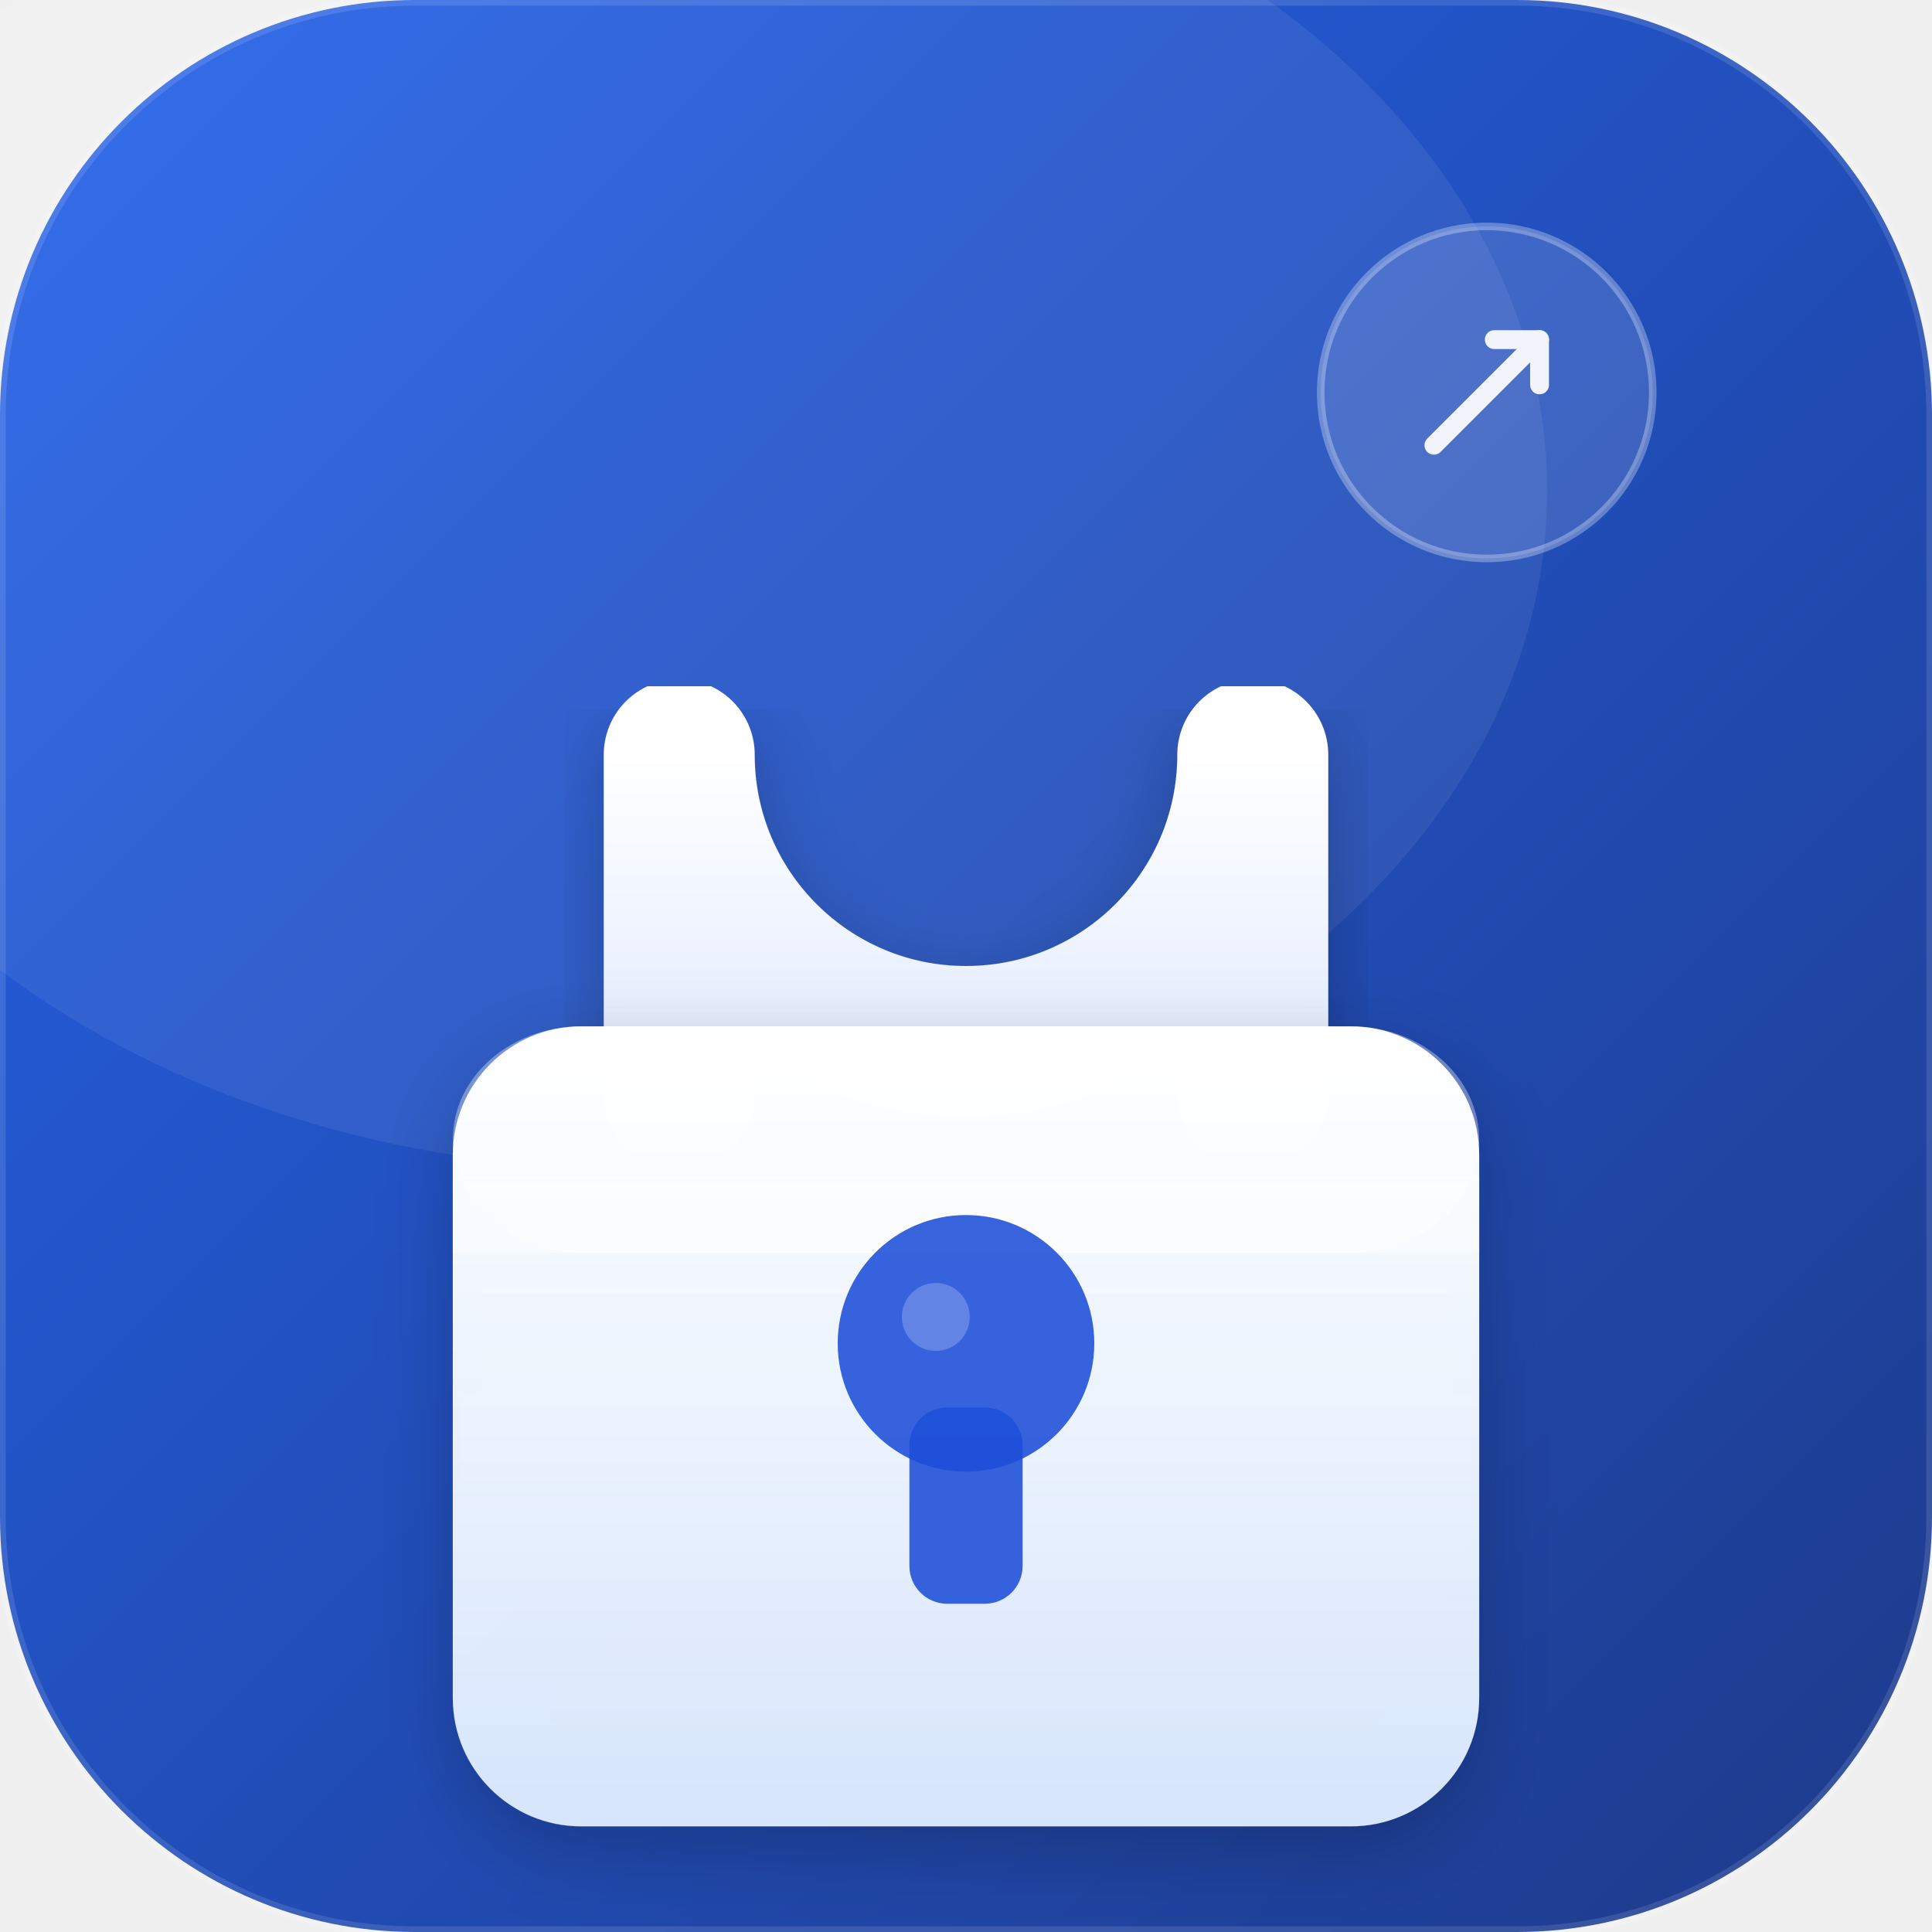
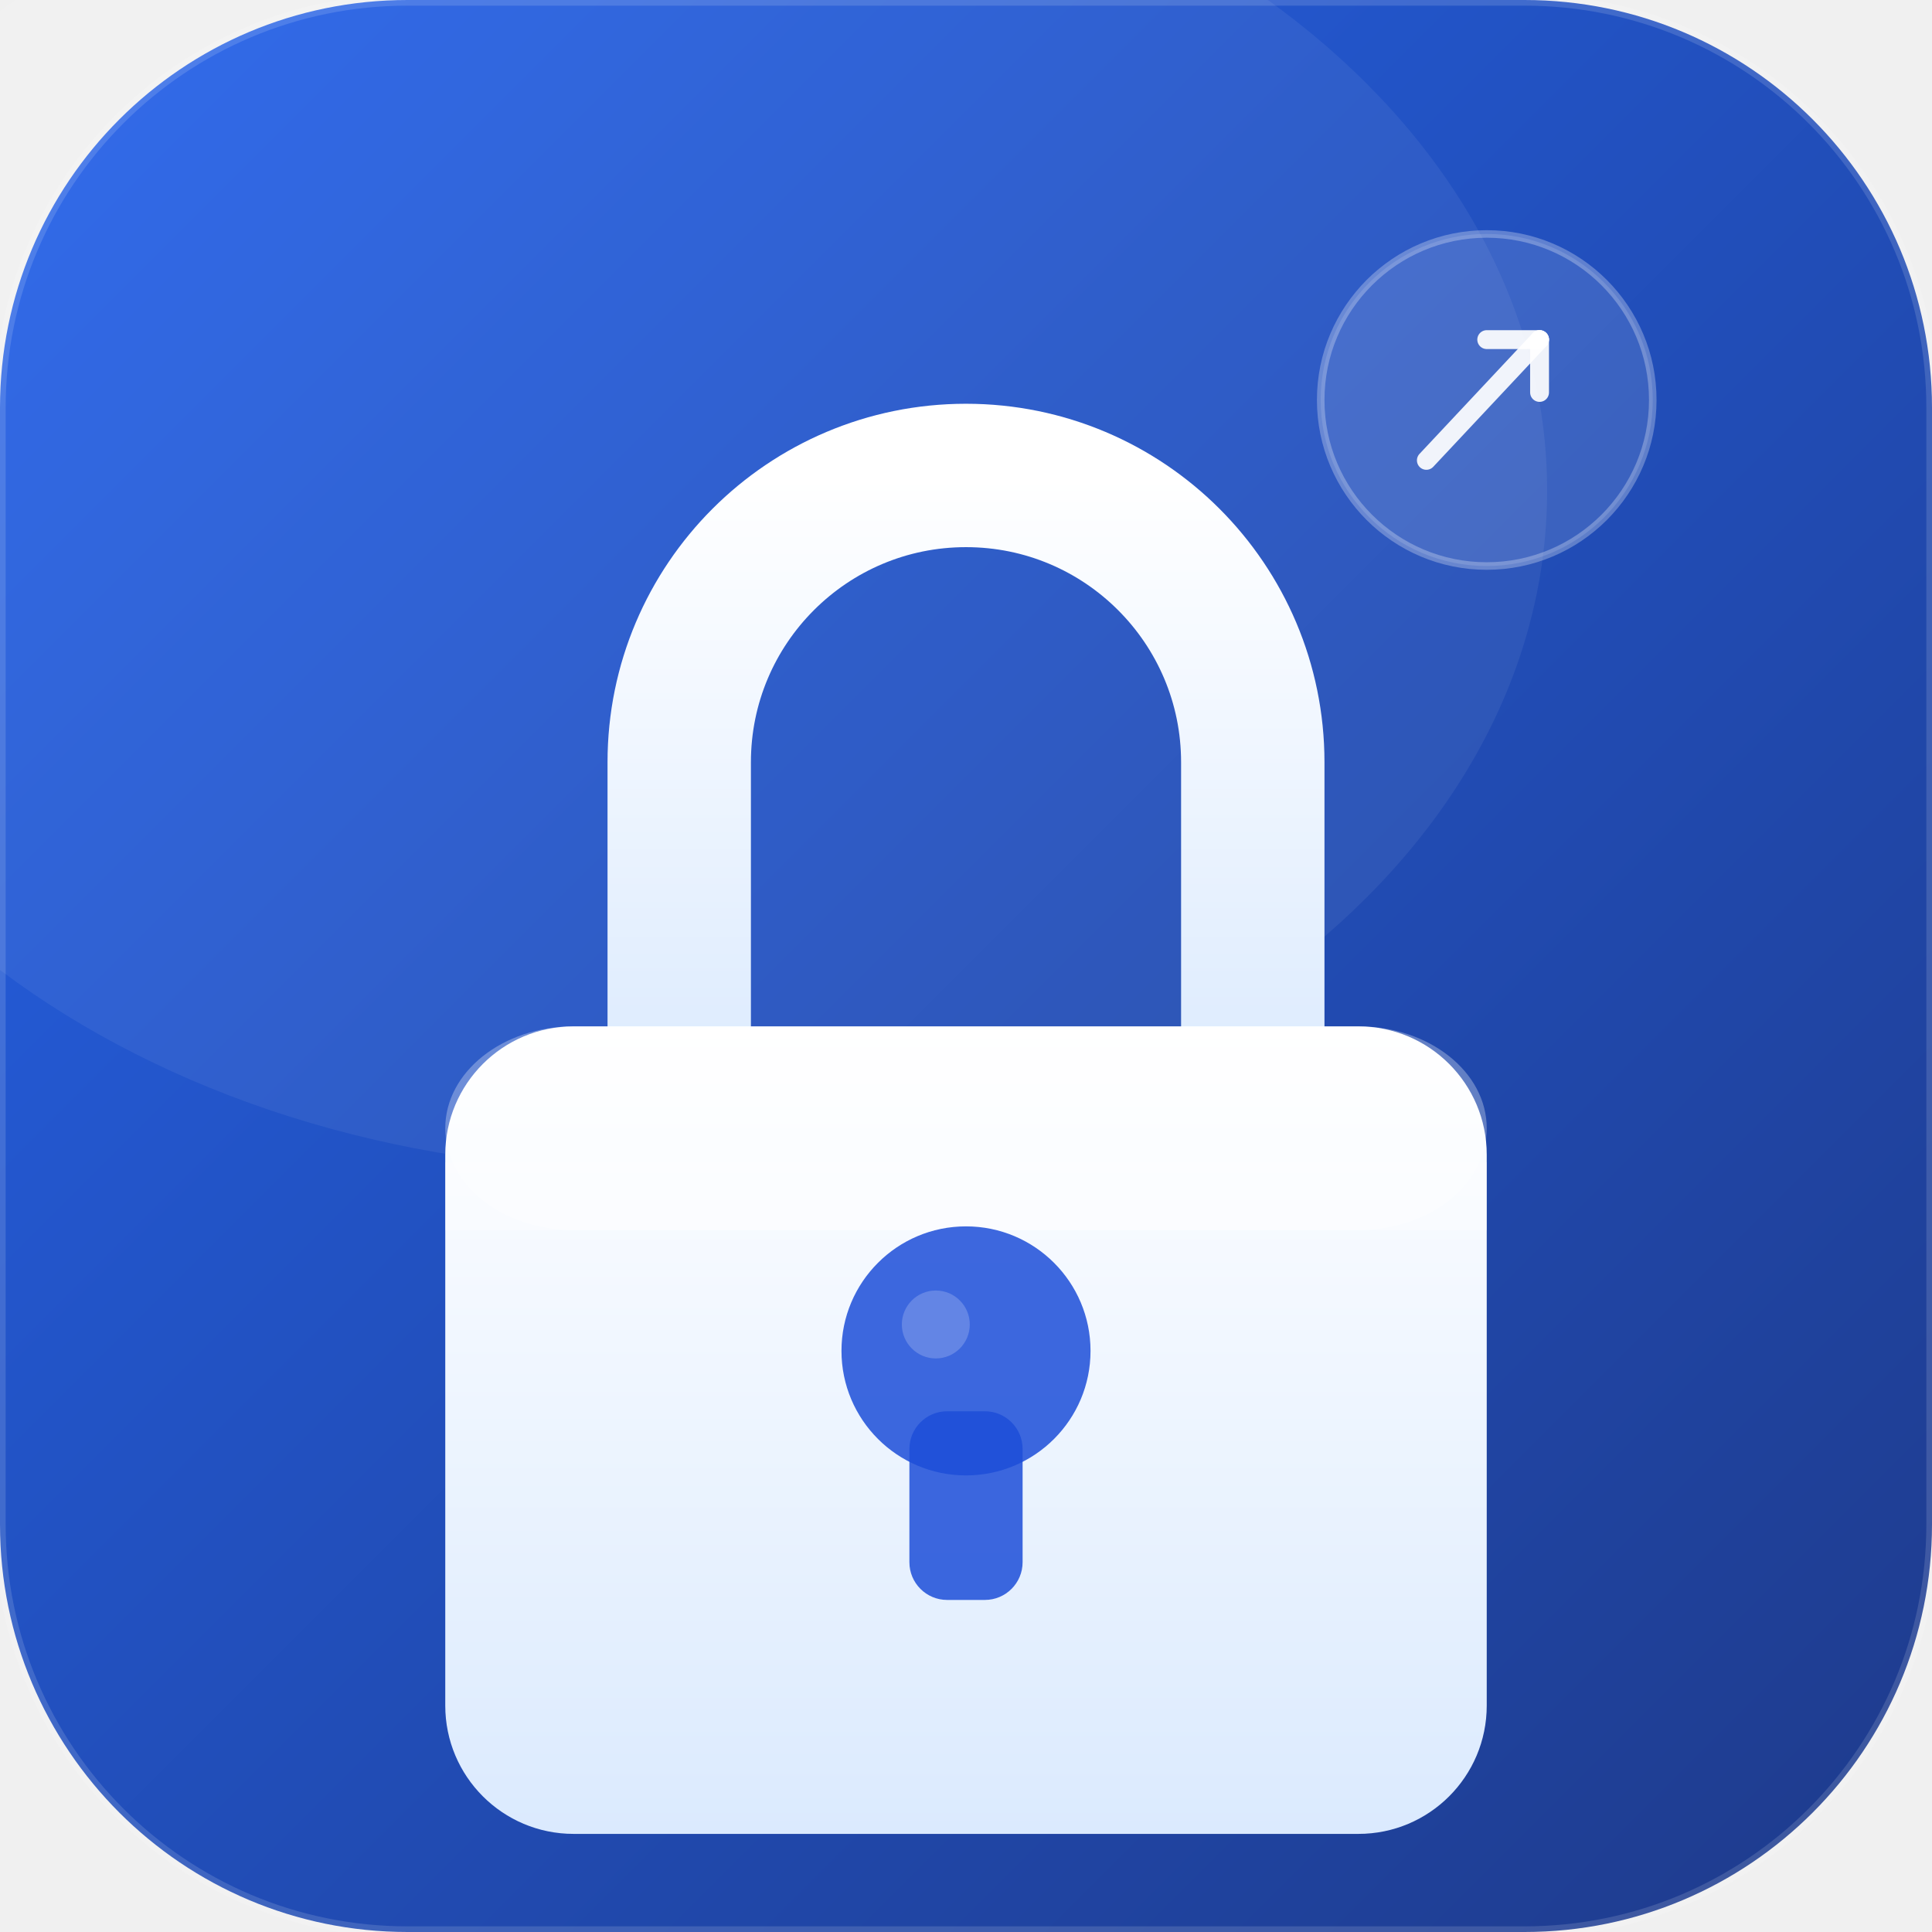
- <svg xmlns="http://www.w3.org/2000/svg" viewBox="0 0 512 512" width="512" height="512">
+ <svg xmlns="http://www.w3.org/2000/svg" viewBox="0 0 512 512">
  <defs>
-     <linearGradient id="bg" x1="0%" y1="0%" x2="100%" y2="100%">
+     <linearGradient id="bg" x1="0" y1="0" x2="1" y2="1">
      <stop offset="0%" stop-color="#2563eb" />
      <stop offset="100%" stop-color="#1e3a8a" />
    </linearGradient>
-     <linearGradient id="lockBody" x1="0%" y1="0%" x2="0%" y2="100%">
-       <stop offset="0%" stop-color="#ffffff" stop-opacity="1" />
-       <stop offset="100%" stop-color="#dbeafe" stop-opacity="0.97" />
+     <linearGradient id="shackle" x1="0" y1="0" x2="0" y2="1">
+       <stop offset="0%" stop-color="#ffffff" />
+       <stop offset="100%" stop-color="#dbeafe" />
    </linearGradient>
-     <linearGradient id="shackleGrad" x1="0%" y1="0%" x2="0%" y2="100%">
+     <linearGradient id="body" x1="0" y1="0" x2="0" y2="1">
      <stop offset="0%" stop-color="#ffffff" />
-       <stop offset="100%" stop-color="#e0eaff" />
+       <stop offset="100%" stop-color="#dbeafe" />
    </linearGradient>
-     <filter id="shadow" x="-20%" y="-20%" width="140%" height="140%">
-       <feDropShadow dx="0" dy="6" stdDeviation="10" flood-color="#000" flood-opacity="0.22" />
-     </filter>
-     <filter id="inset">
-       <feComponentTransfer>
-         <feFuncA type="linear" slope="1" />
-       </feComponentTransfer>
-     </filter>
  </defs>
-   <rect width="512" height="512" rx="110" fill="url(#bg)" />
-   <ellipse cx="170" cy="130" rx="240" ry="180" fill="rgba(255,255,255,0.07)" />
-   <rect width="512" height="512" rx="110" fill="none" stroke="rgba(255,255,255,0.12)" stroke-width="3" />
-   <path d="M 180 290            L 180 200            A 76 76 0 0 0 332 200            L 332 290" fill="none" stroke="url(#shackleGrad)" stroke-width="40" stroke-linecap="round" stroke-linejoin="round" filter="url(#shadow)" />
-   <rect x="120" y="272" width="272" height="212" rx="34" fill="url(#lockBody)" filter="url(#shadow)" />
-   <rect x="120" y="272" width="272" height="60" rx="34" fill="rgba(255,255,255,0.35)" />
-   <rect x="120" y="312" width="272" height="20" fill="rgba(255,255,255,0.35)" />
-   <circle cx="256" cy="356" r="34" fill="#1d4ed8" opacity="0.88" />
-   <rect x="241" y="373" width="30" height="52" rx="10" fill="#1d4ed8" opacity="0.88" />
-   <circle cx="248" cy="349" r="9" fill="rgba(255,255,255,0.22)" />
-   <circle cx="394" cy="104" r="44" fill="rgba(255,255,255,0.13)" stroke="rgba(255,255,255,0.30)" stroke-width="2" />
-   <g transform="translate(394,104)" stroke="white" stroke-linecap="round" stroke-linejoin="round" fill="none" stroke-width="5" opacity="0.92">
-     <line x1="-14" y1="14" x2="14" y2="-14" />
-     <polyline points="2,-14 14,-14 14,-2" />
-   </g>
+   <rect width="512" height="512" rx="108" fill="url(#bg)" />
+   <ellipse cx="170" cy="130" rx="240" ry="180" fill="#ffffff" fill-opacity="0.06" />
+   <rect width="512" height="512" rx="108" fill="none" stroke="#ffffff" stroke-opacity="0.14" stroke-width="3" />
+   <path d="M 180 292 L 180 202 A 76 76 0 0 1 332 202 L 332 292" fill="none" stroke="url(#shackle)" stroke-width="38" stroke-linecap="round" />
+   <rect x="118" y="272" width="276" height="214" rx="34" fill="url(#body)" />
+   <rect x="118" y="272" width="276" height="54" rx="34" fill="#ffffff" fill-opacity="0.30" />
+   <rect x="118" y="308" width="276" height="18" fill="#ffffff" fill-opacity="0.30" />
+   <circle cx="256" cy="358" r="33" fill="#1d4ed8" fill-opacity="0.85" />
+   <rect x="241" y="374" width="30" height="50" rx="10" fill="#1d4ed8" fill-opacity="0.85" />
+   <circle cx="248" cy="351" r="9" fill="#ffffff" fill-opacity="0.20" />
+   <circle cx="394" cy="106" r="44" fill="#ffffff" fill-opacity="0.12" stroke="#ffffff" stroke-opacity="0.28" stroke-width="2" />
+   <line x1="378" y1="122" x2="408" y2="90" stroke="#ffffff" stroke-width="5" stroke-linecap="round" stroke-opacity="0.92" />
+   <line x1="408" y1="90" x2="408" y2="104" stroke="#ffffff" stroke-width="5" stroke-linecap="round" stroke-opacity="0.92" />
+   <line x1="394" y1="90" x2="408" y2="90" stroke="#ffffff" stroke-width="5" stroke-linecap="round" stroke-opacity="0.92" />
</svg>
